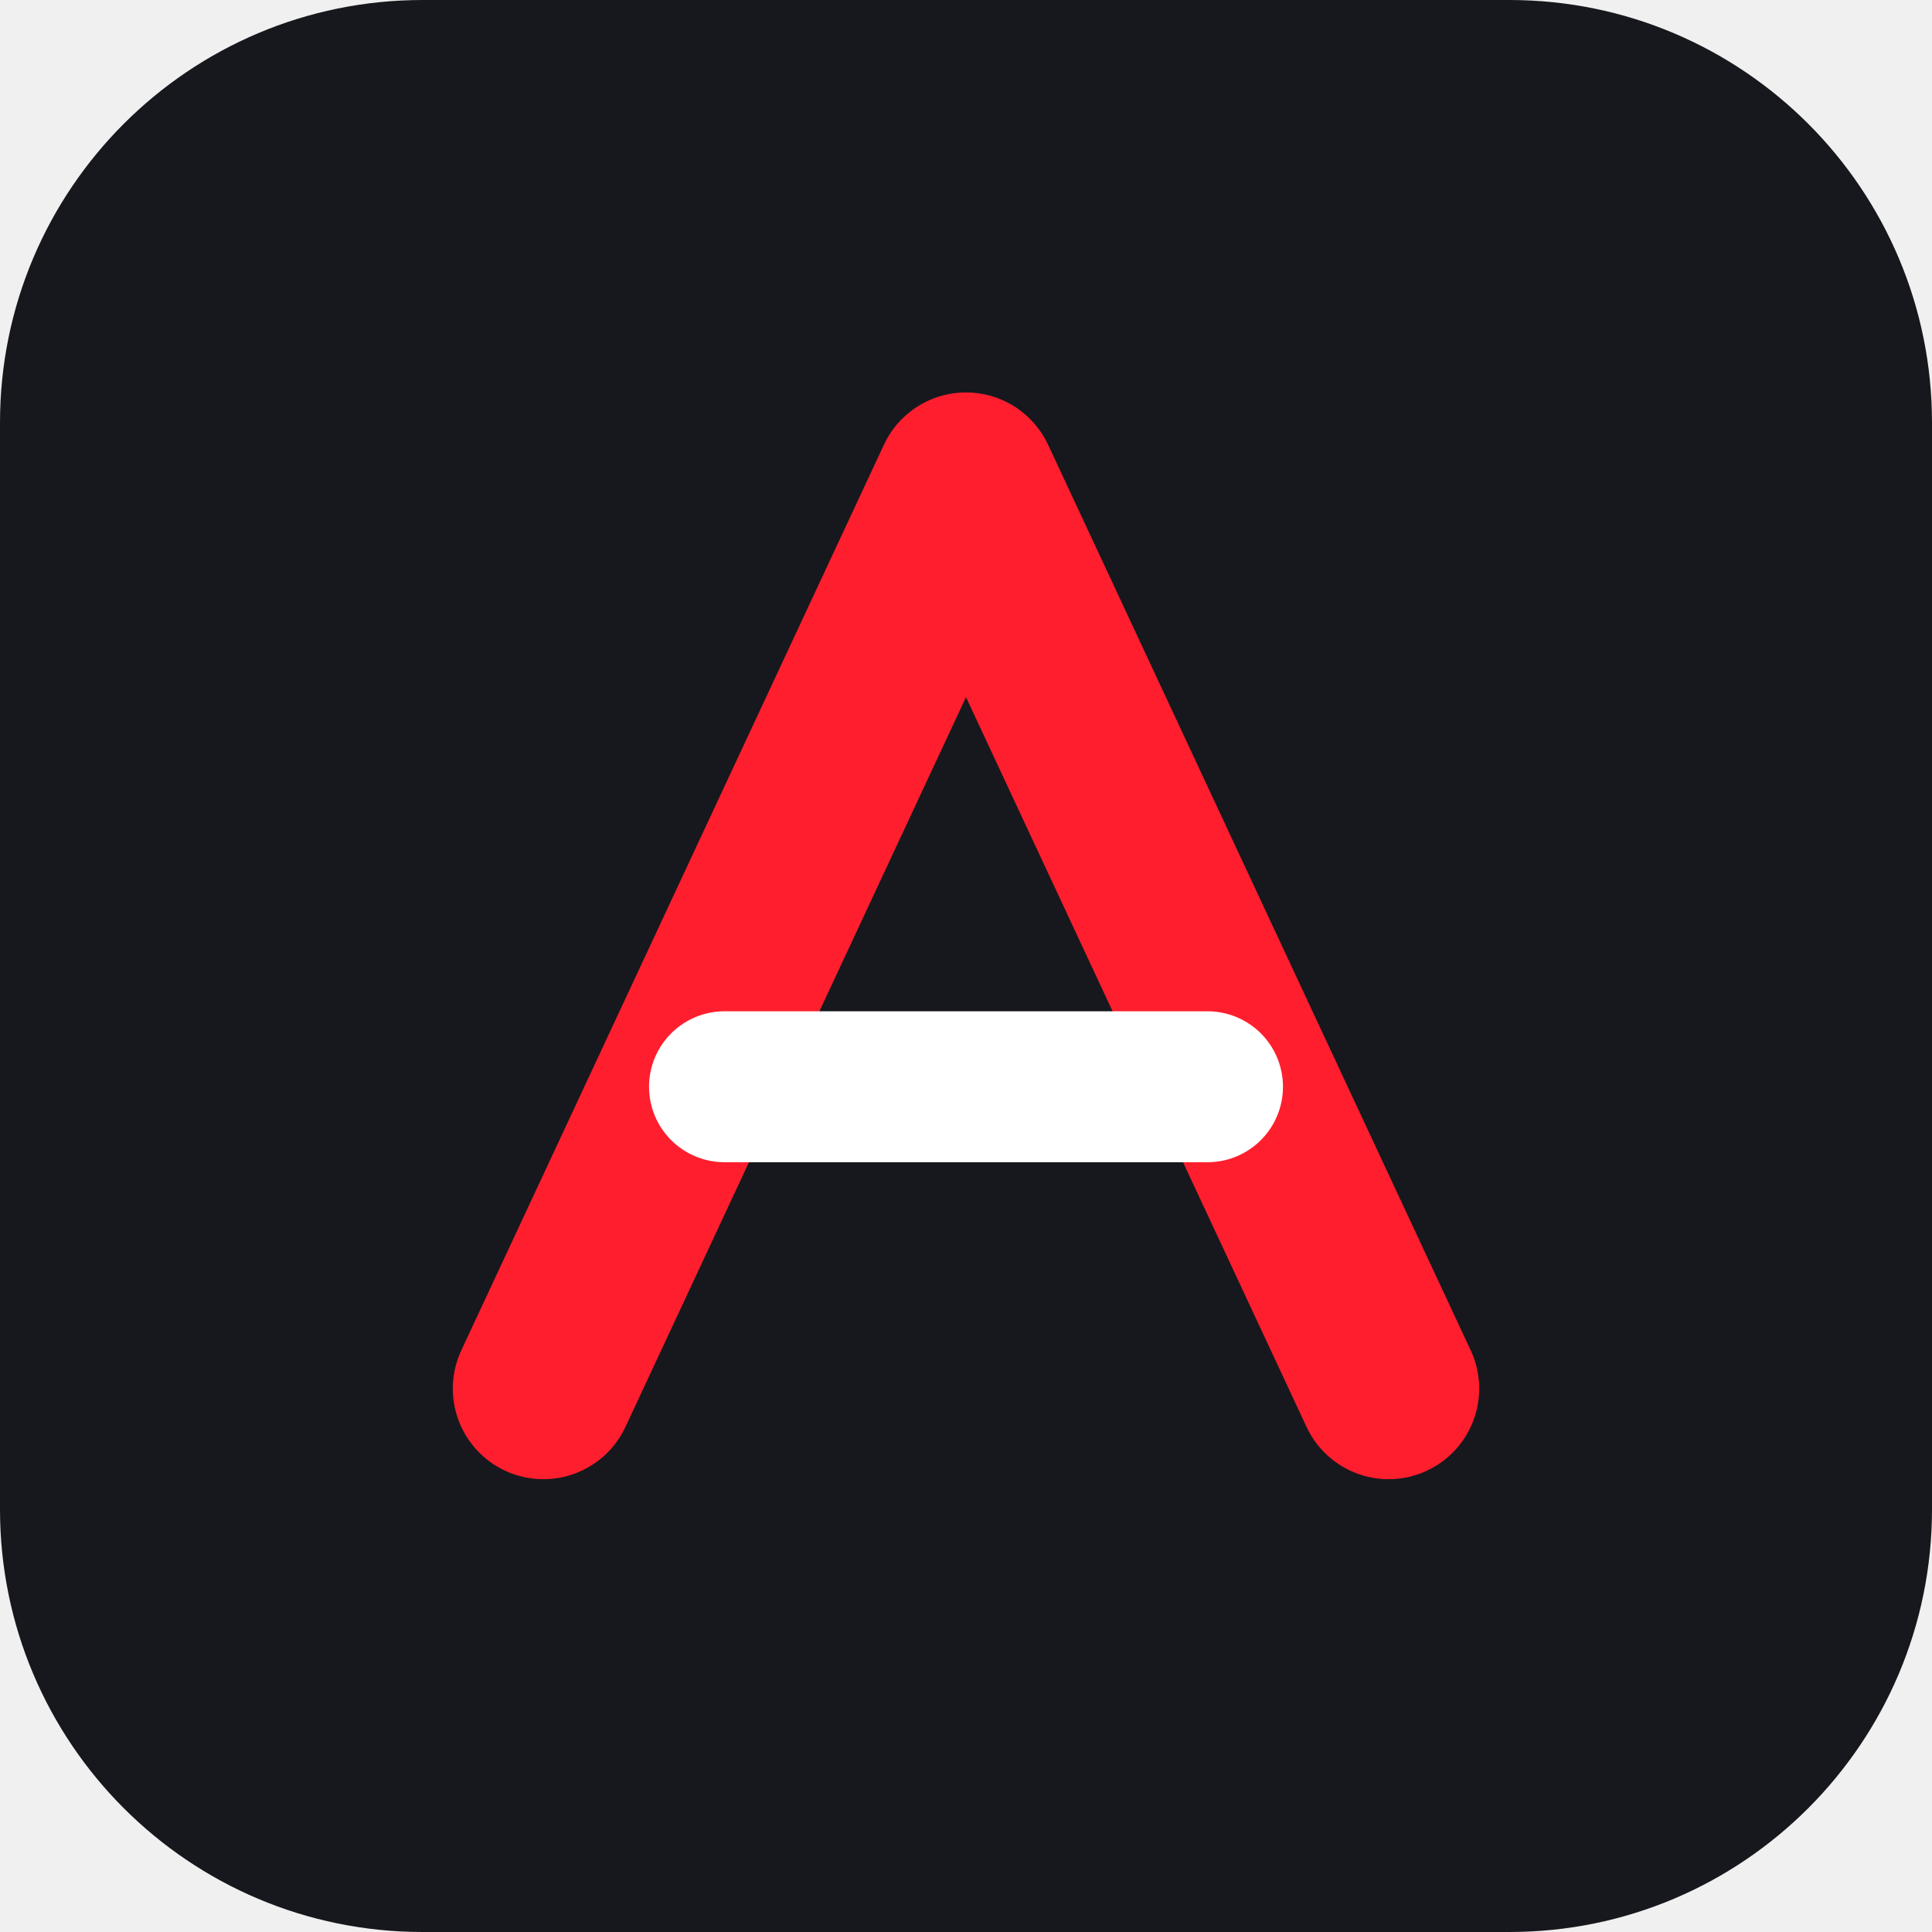
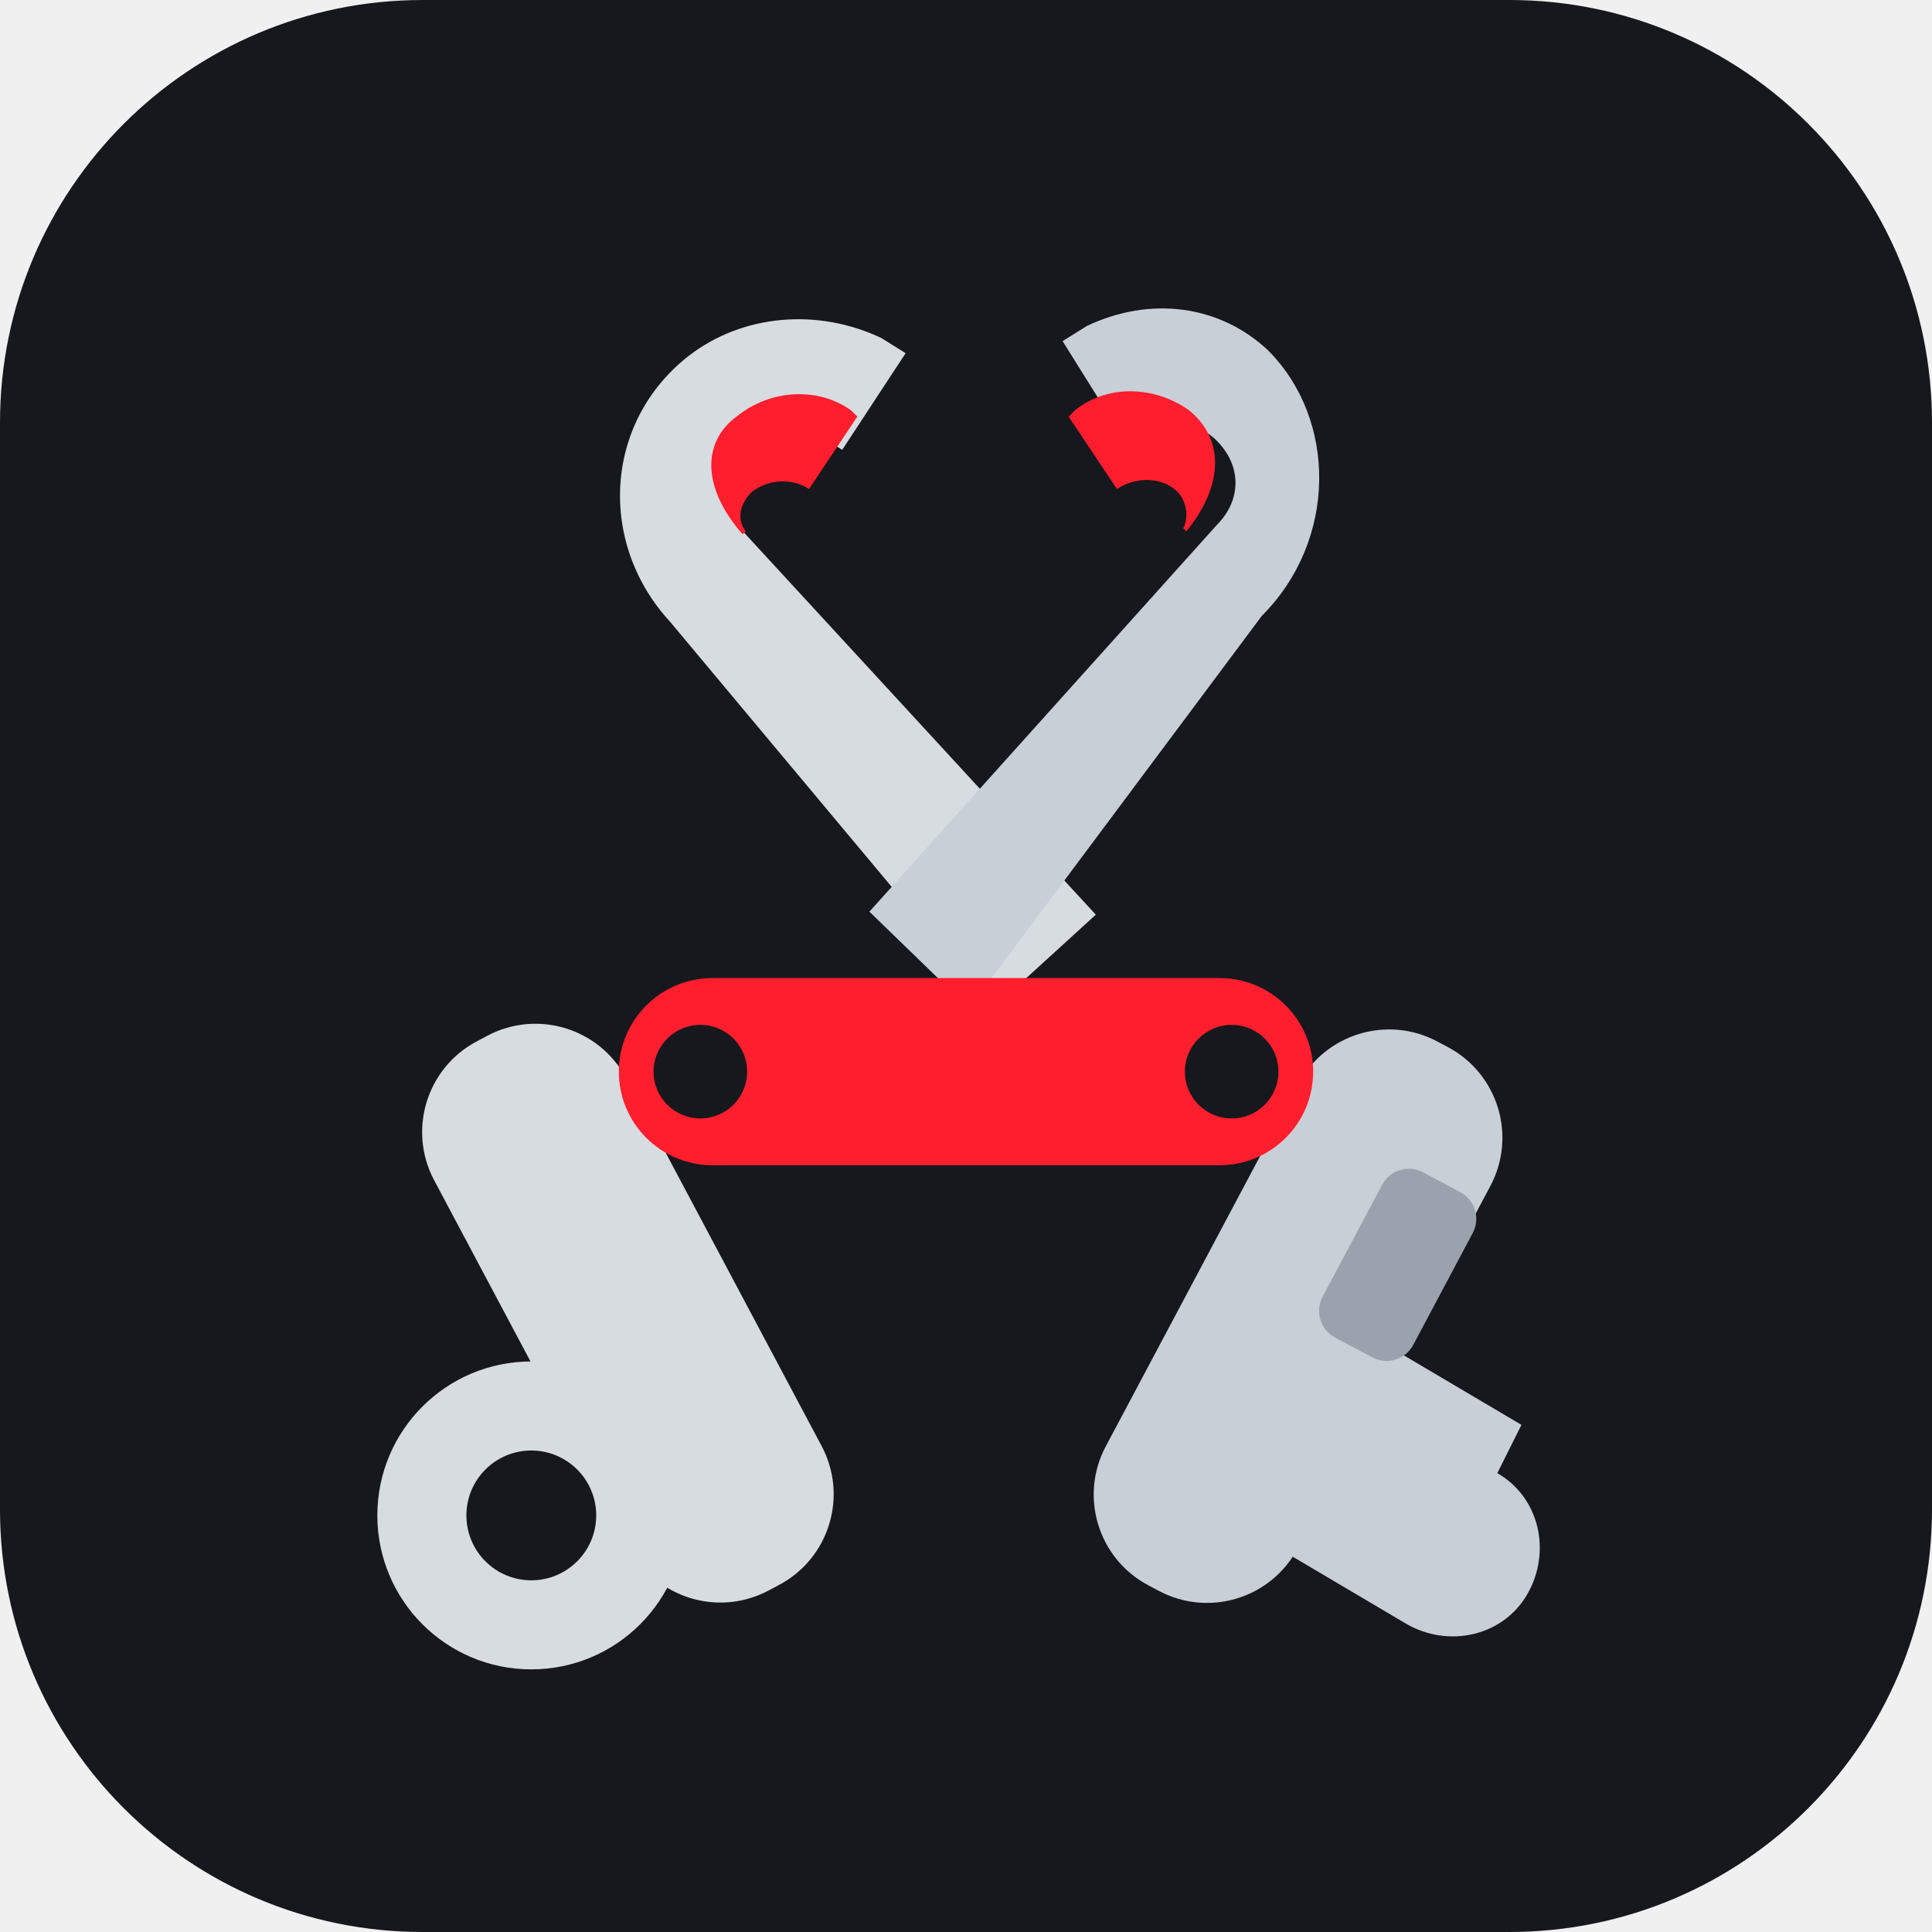
- <svg xmlns="http://www.w3.org/2000/svg" viewBox="0 0 64 64">
+ <svg xmlns="http://www.w3.org/2000/svg" viewBox="0 0 64 64" role="img" aria-label="Autoluz">
  <rect width="64" height="64" rx="14" fill="#16181d" />
-   <path d="M18 46 L32 16 L46 46" fill="none" stroke="#FF1E2D" stroke-width="6" stroke-linecap="round" stroke-linejoin="round" />
-   <path d="M24 36 H40" fill="none" stroke="#ffffff" stroke-width="5" stroke-linecap="round" />
+   <g fill="#D7DCE1">
+     <path d="M22.2 20.6c-2.4-2.6-2.2-6.6.6-8.8 1.8-1.4 4.3-1.6 6.4-.6l.8.5-2.1 3.2-.5-.3c-.8-.4-1.8-.3-2.5.3-.9.7-1 1.9-.2 2.8l11.6 12.6-3.4 3.1L22.2 20.6z" />
+     <rect x="17.2" y="33.2" width="7.2" height="20.6" rx="3.4" transform="rotate(-28 20.8 43.5)" />
+     <circle cx="17.6" cy="50.2" r="5.1" />
+   </g>
+   <circle cx="17.6" cy="50.2" r="2.15" fill="#16181d" />
+   <path d="M24.4 13.8c1.1-.9 2.7-1 3.8-.2l.2.2-1.6 2.4c-.6-.4-1.4-.3-1.9.1-.4.4-.5.9-.2 1.3l-.1.1c-1.4-1.6-1.3-3.1-.2-3.9z" fill="#FF1E2D" />
+   <g fill="#C9CFD6">
+     <path d="M41.8 20.4c2.5-2.5 2.5-6.5.2-8.8-1.6-1.5-3.9-1.8-6-.8l-.8.5 2 3.2.5-.3c.8-.4 1.8-.3 2.5.3.9.8 1 2 .1 2.9L28.8 30.2l3.3 3.2 9.7-13z" />
+     <rect x="39.4" y="33.4" width="7.2" height="20.4" rx="3.4" transform="rotate(28 43 43.6)" />
+     <path d="M50.4 47.2 46 44.6l-3.8 6.6 4.4 2.6c1.4.8 3.2.4 4-1 .8-1.4.4-3.2-1-4z" />
+   </g>
+   <path d="M39.4 13.6c-1.1-.8-2.7-.9-3.8 0l-.2.2 1.6 2.4c.6-.4 1.4-.4 1.9 0 .4.3.5.9.3 1.3l.1.1c1.3-1.6 1.2-3.1.1-4z" fill="#FF1E2D" />
+   <rect x="44.6" y="38.8" width="3.4" height="6.2" rx="1" transform="rotate(28 46.3 41.9)" fill="#9AA3AD" />
+   <rect x="20.5" y="32.4" width="23" height="6.2" rx="3.1" fill="#FF1E2D" />
+   <circle cx="23.2" cy="35.5" r="1.55" fill="#16181d" />
+   <circle cx="40.8" cy="35.5" r="1.55" fill="#16181d" />
</svg>
